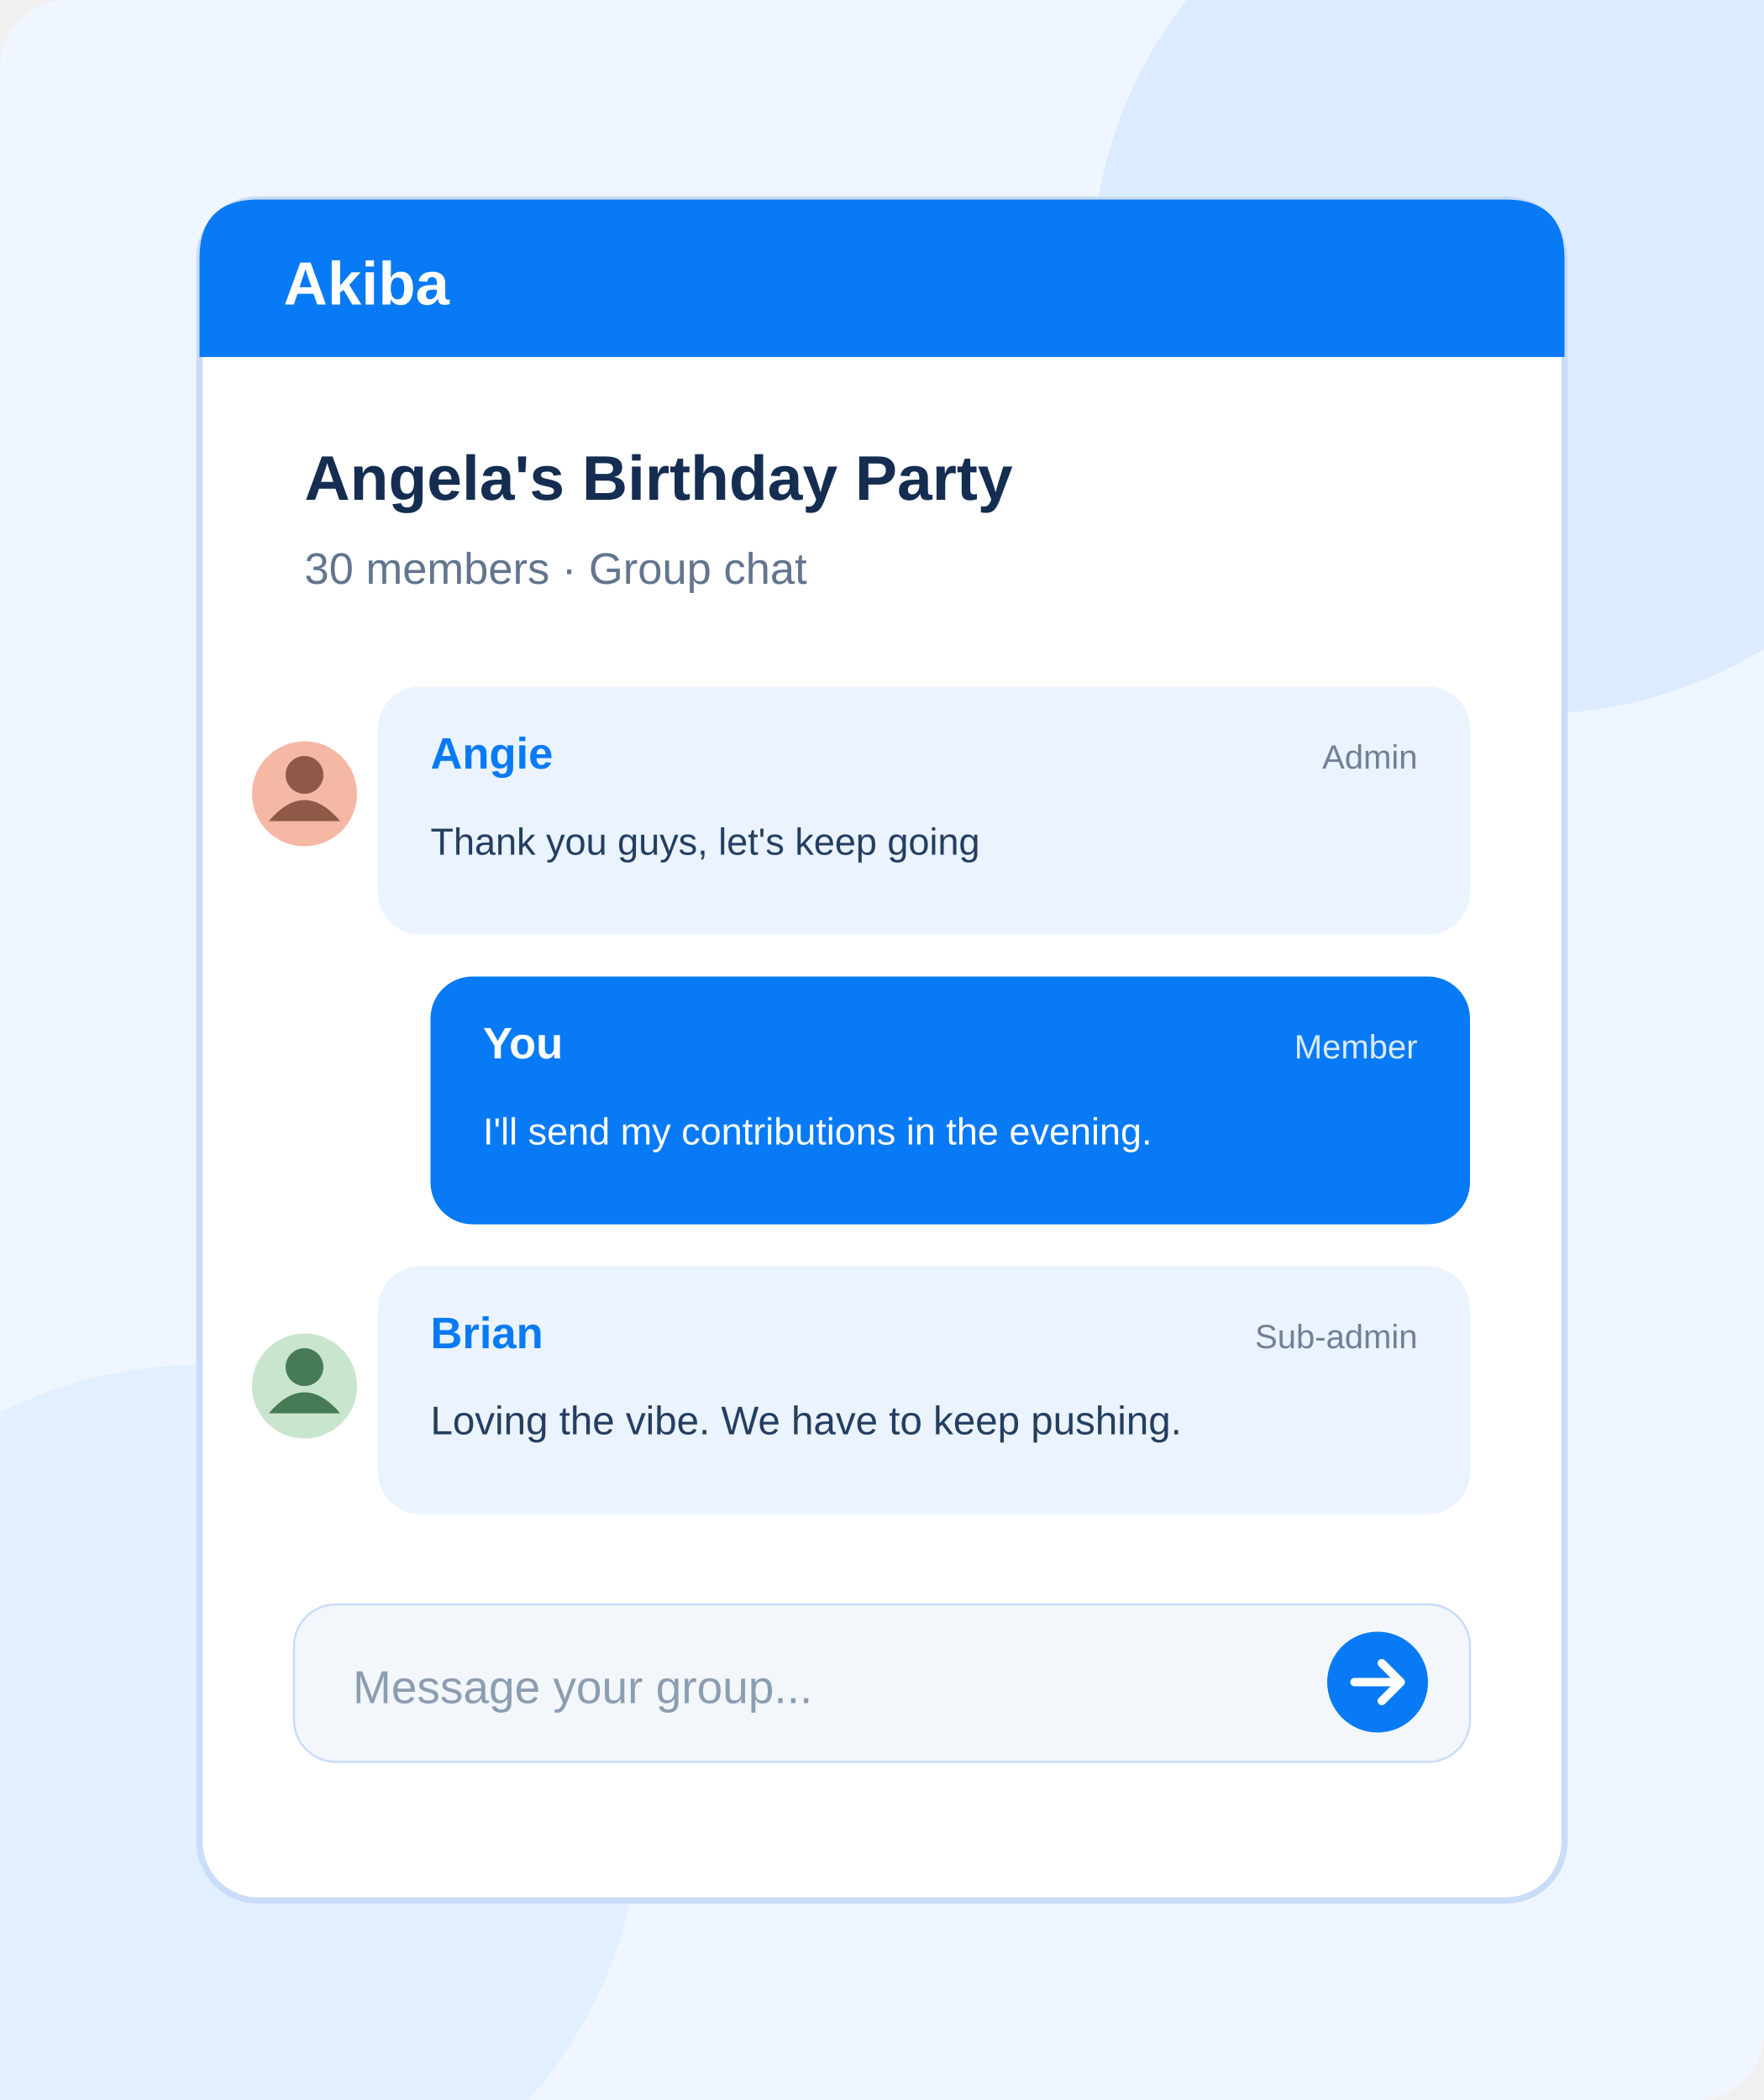
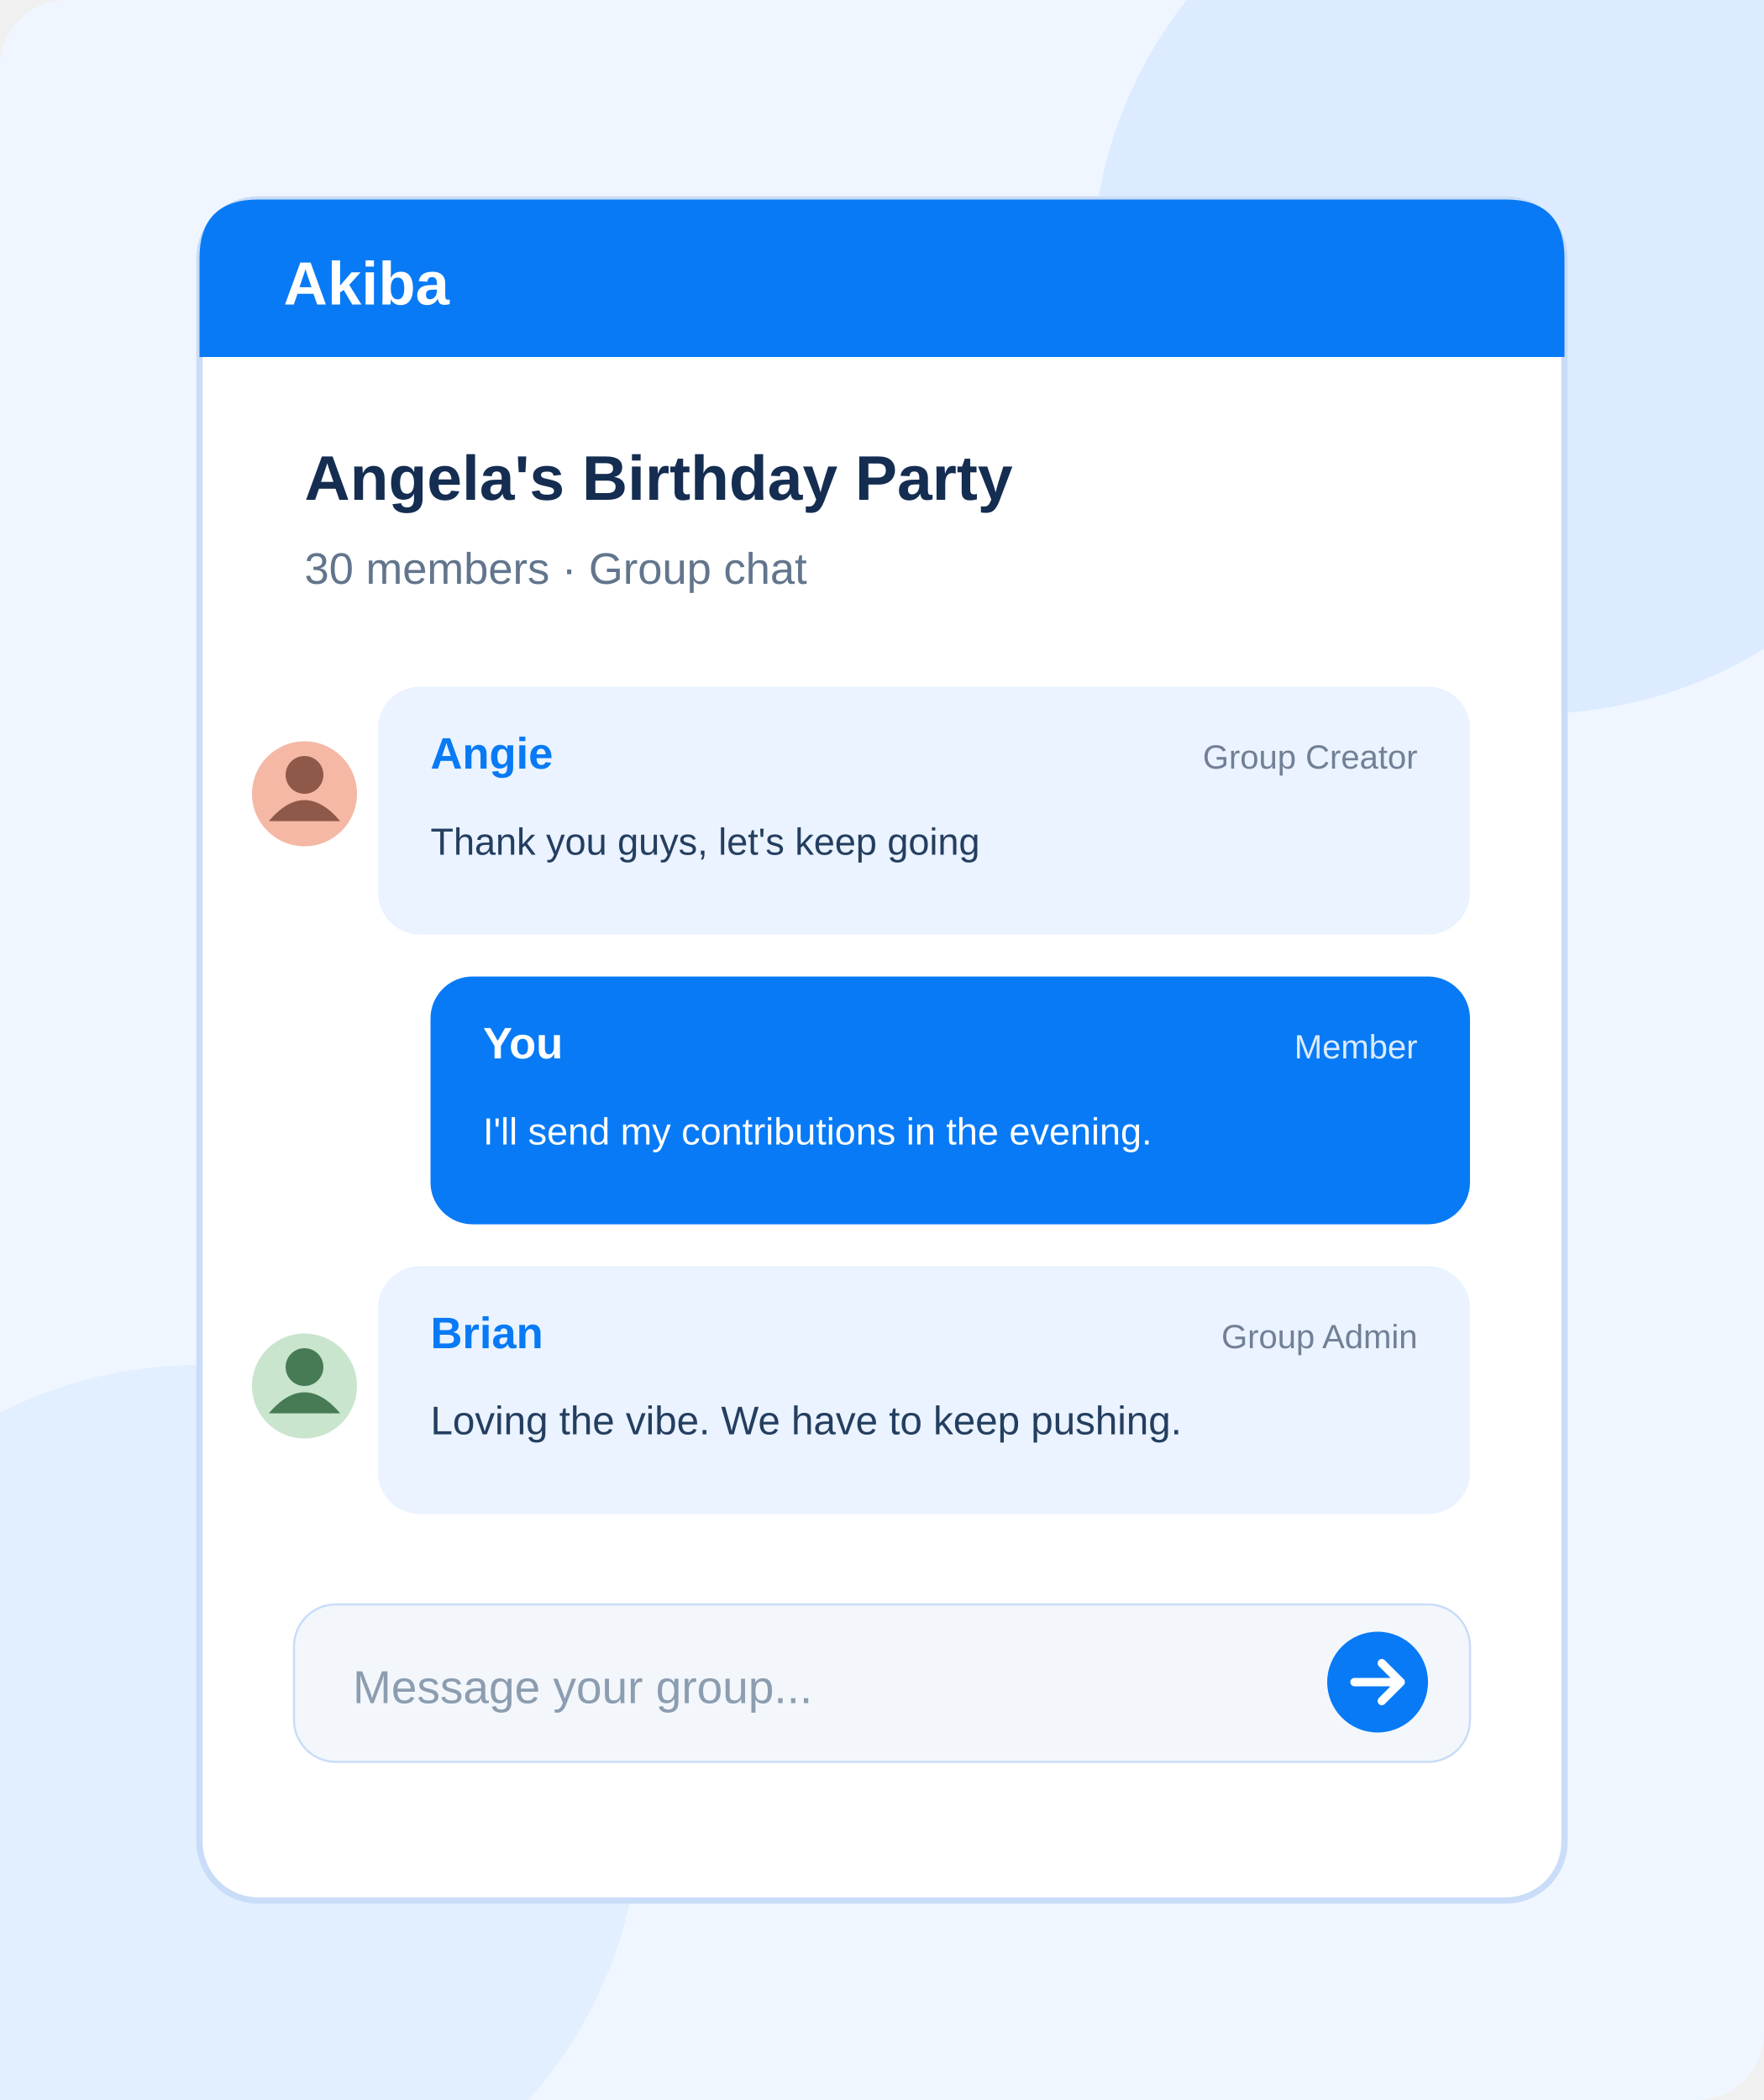
<svg xmlns="http://www.w3.org/2000/svg" width="840" height="1000" viewBox="0 0 840 1000" role="img" aria-labelledby="title desc">
  <rect width="840" height="1000" rx="32" fill="#F0F6FF" />
  <circle cx="730" cy="130" r="210" fill="#DCEBFF" />
  <circle cx="95" cy="860" r="210" fill="#E1EFFF" />
  <rect x="95" y="95" width="650" height="810" rx="28" fill="#FFFFFF" stroke="#C9DCF8" stroke-width="3" />
  <path d="M123 95H717Q745 95 745 123V170H95V123Q95 95 123 95Z" fill="#087AF5" />
  <text x="135" y="145" font-size="29" font-weight="700" font-family="Arial,sans-serif" fill="#FFFFFF">Akiba</text>
  <text x="145" y="238" font-size="30" font-weight="700" fill="#142D51" font-family="Arial,sans-serif">Angela's Birthday Party</text>
  <text x="145" y="278" font-size="21" fill="#62758D" font-family="Arial,sans-serif">30 members · Group chat</text>
  <circle cx="145" cy="378" r="25" fill="#F4B8A5" />
  <circle cx="145" cy="369" r="9" fill="#8E5948" />
  <path d="M128 391Q145 371 162 391" fill="#8E5948" />
  <rect x="180" y="327" width="520" height="118" rx="20" fill="#EAF3FF" />
  <text x="205" y="366" font-size="21" fill="#087AF5" font-weight="700" font-family="Arial,sans-serif">Angie</text>
-   <text x="675" y="366" text-anchor="end" font-size="16" fill="#718096" font-family="Arial,sans-serif">Admin</text>
+   <text x="675" y="366" text-anchor="end" font-size="16" fill="#718096" font-family="Arial,sans-serif">Group Creator</text>
  <text x="205" y="407" font-size="18" fill="#243E60" font-family="Arial,sans-serif">Thank you guys, let's keep going</text>
  <rect x="205" y="465" width="495" height="118" rx="20" fill="#087AF5" />
  <text x="230" y="504" font-size="21" fill="#FFFFFF" font-weight="700" font-family="Arial,sans-serif">You</text>
  <text x="675" y="504" text-anchor="end" font-size="16" fill="#DCEBFF" font-family="Arial,sans-serif">Member</text>
  <text x="230" y="545" font-size="18" fill="#FFFFFF" font-family="Arial,sans-serif">I'll send my contributions in the evening.</text>
  <circle cx="145" cy="660" r="25" fill="#C9E5CE" />
  <circle cx="145" cy="651" r="9" fill="#477B55" />
  <path d="M128 673Q145 653 162 673" fill="#477B55" />
  <rect x="180" y="603" width="520" height="118" rx="20" fill="#EAF3FF" />
  <text x="205" y="642" font-size="21" fill="#087AF5" font-weight="700" font-family="Arial,sans-serif">Brian</text>
-   <text x="675" y="642" text-anchor="end" font-size="16" fill="#718096" font-family="Arial,sans-serif">Sub-admin</text>
+   <text x="675" y="642" text-anchor="end" font-size="16" fill="#718096" font-family="Arial,sans-serif">Group Admin</text>
  <text x="205" y="683" font-size="19" fill="#243E60" font-family="Arial,sans-serif">Loving the vibe. We have to keep pushing.</text>
  <rect x="140" y="764" width="560" height="75" rx="20" fill="#F3F7FC" stroke="#C9DCF8" />
  <text x="168" y="811" font-size="22" fill="#8C9DB0" font-family="Arial,sans-serif">Message your group...</text>
  <circle cx="656" cy="801" r="24" fill="#087AF5" />
  <path d="m645 801h22m-9-9 9 9-9 9" stroke="#FFFFFF" stroke-width="4" fill="none" stroke-linecap="round" stroke-linejoin="round" />
</svg>
